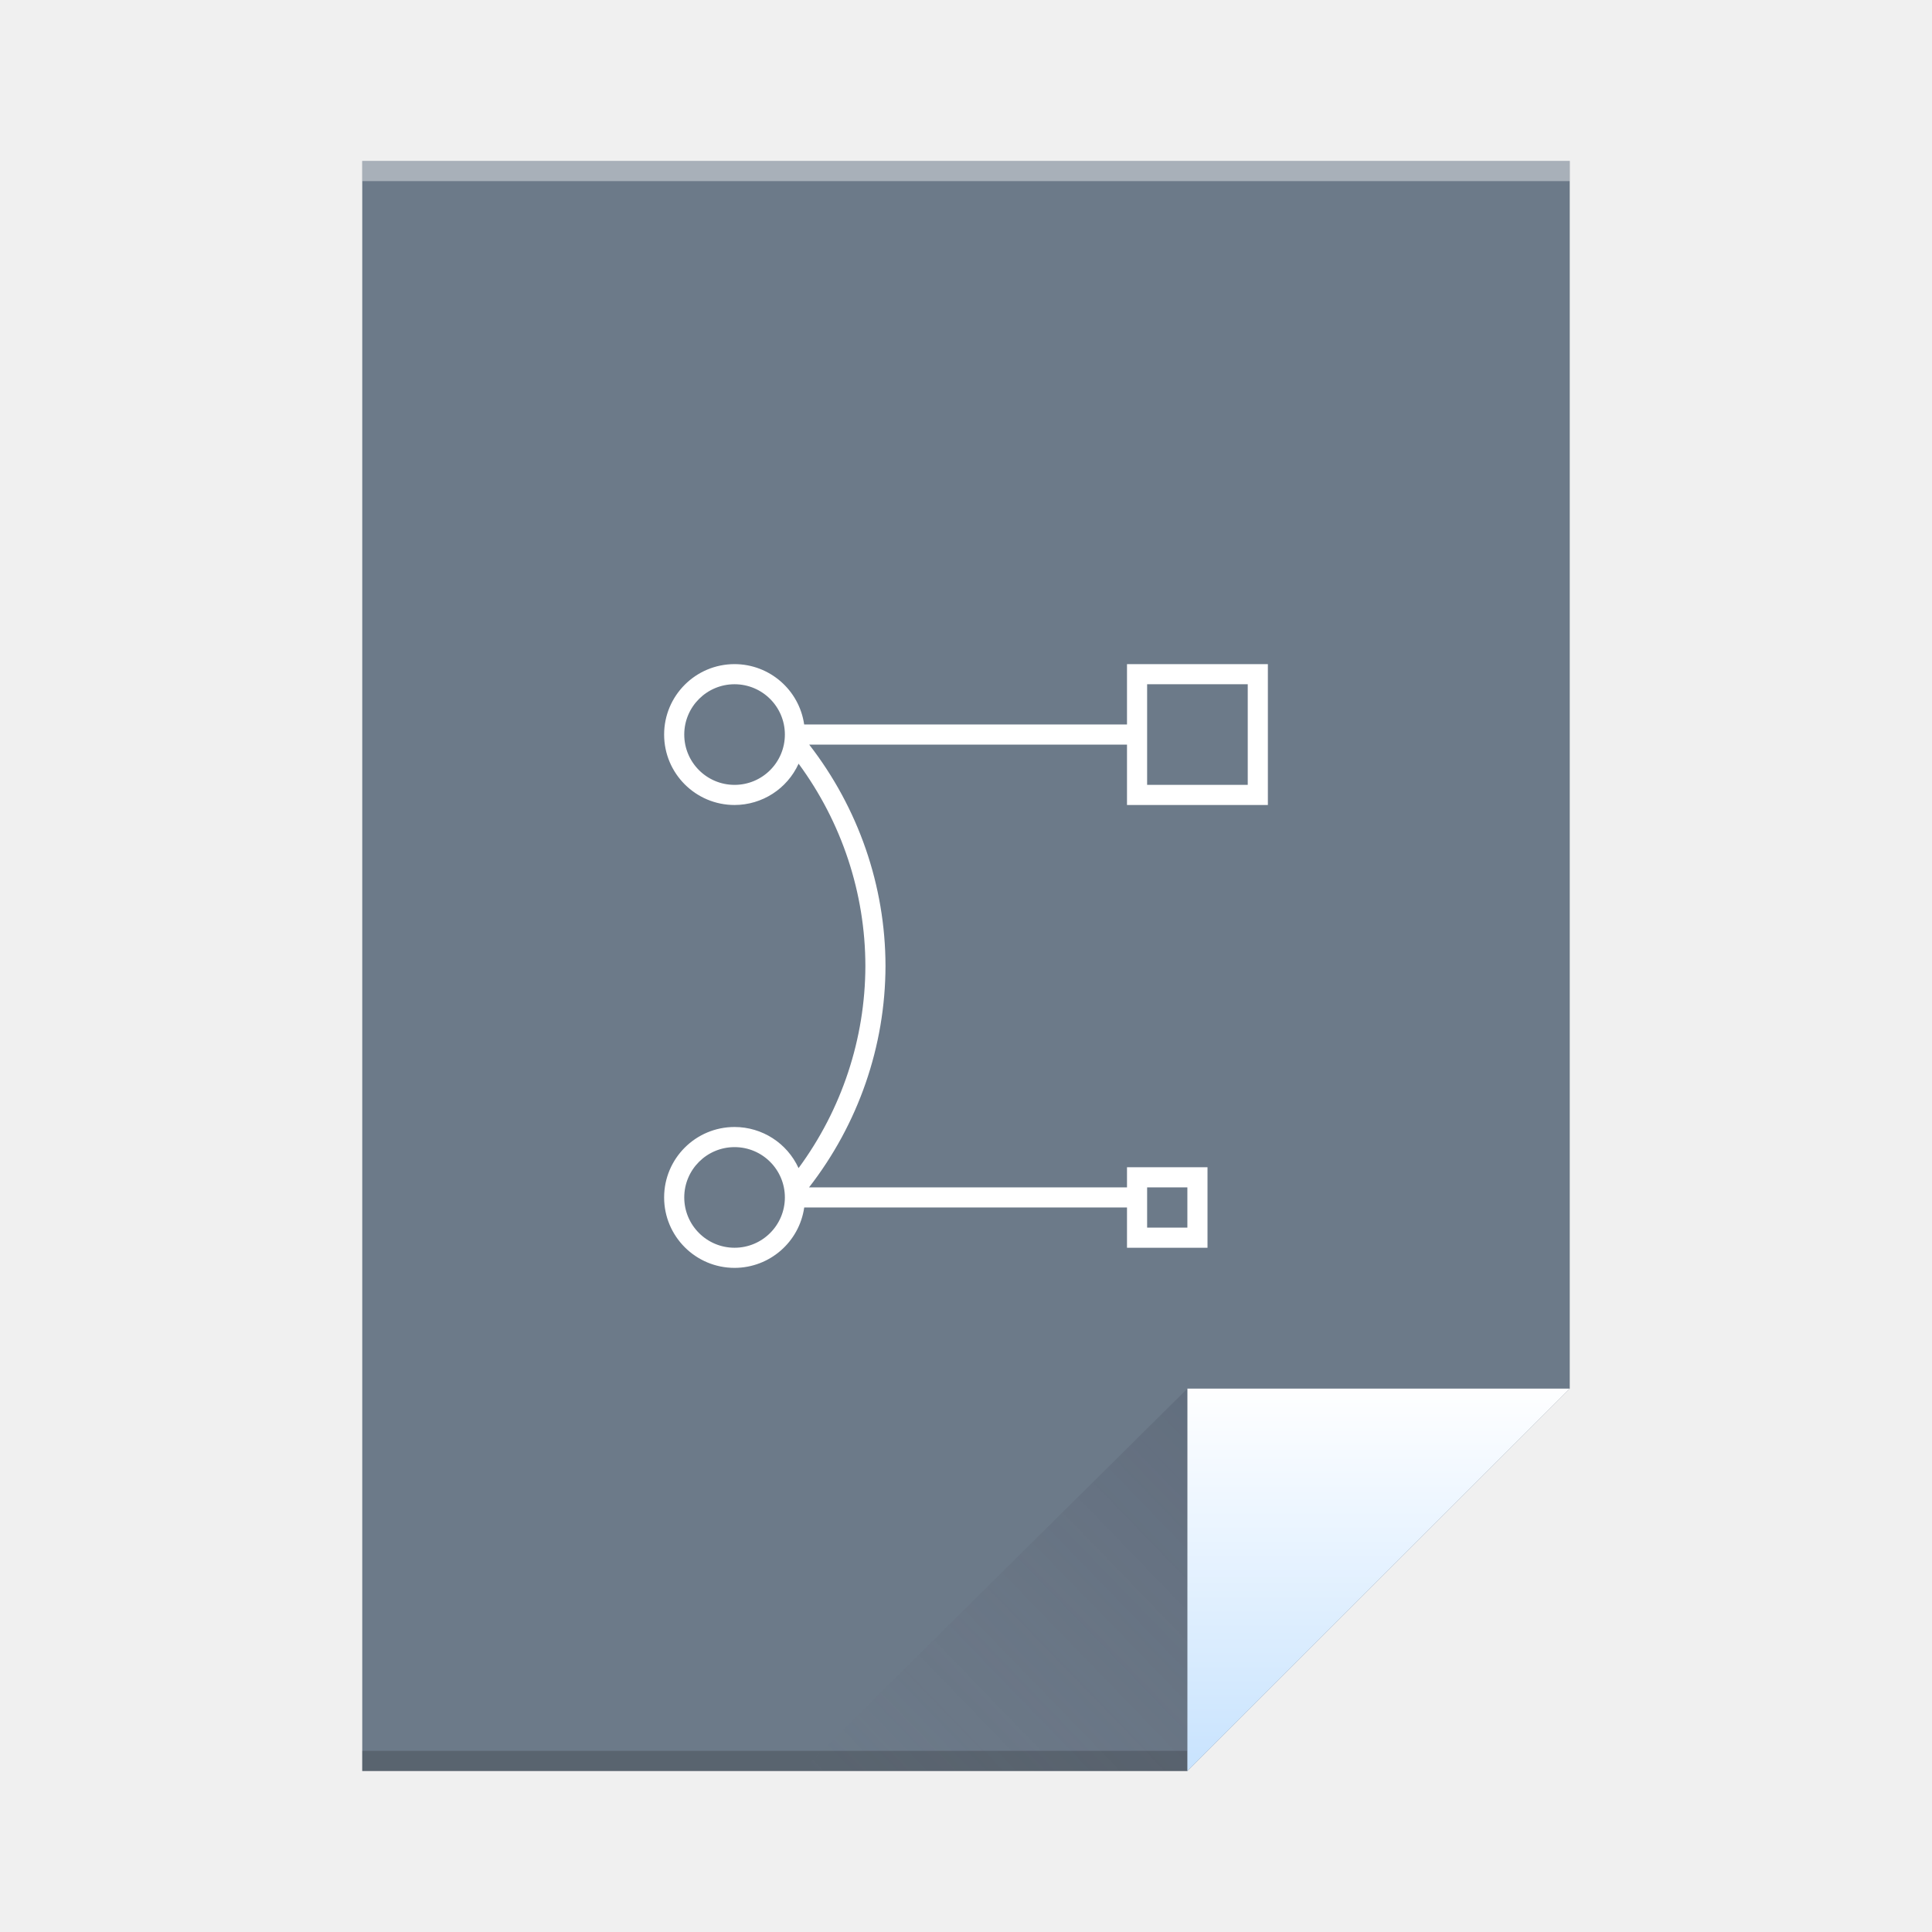
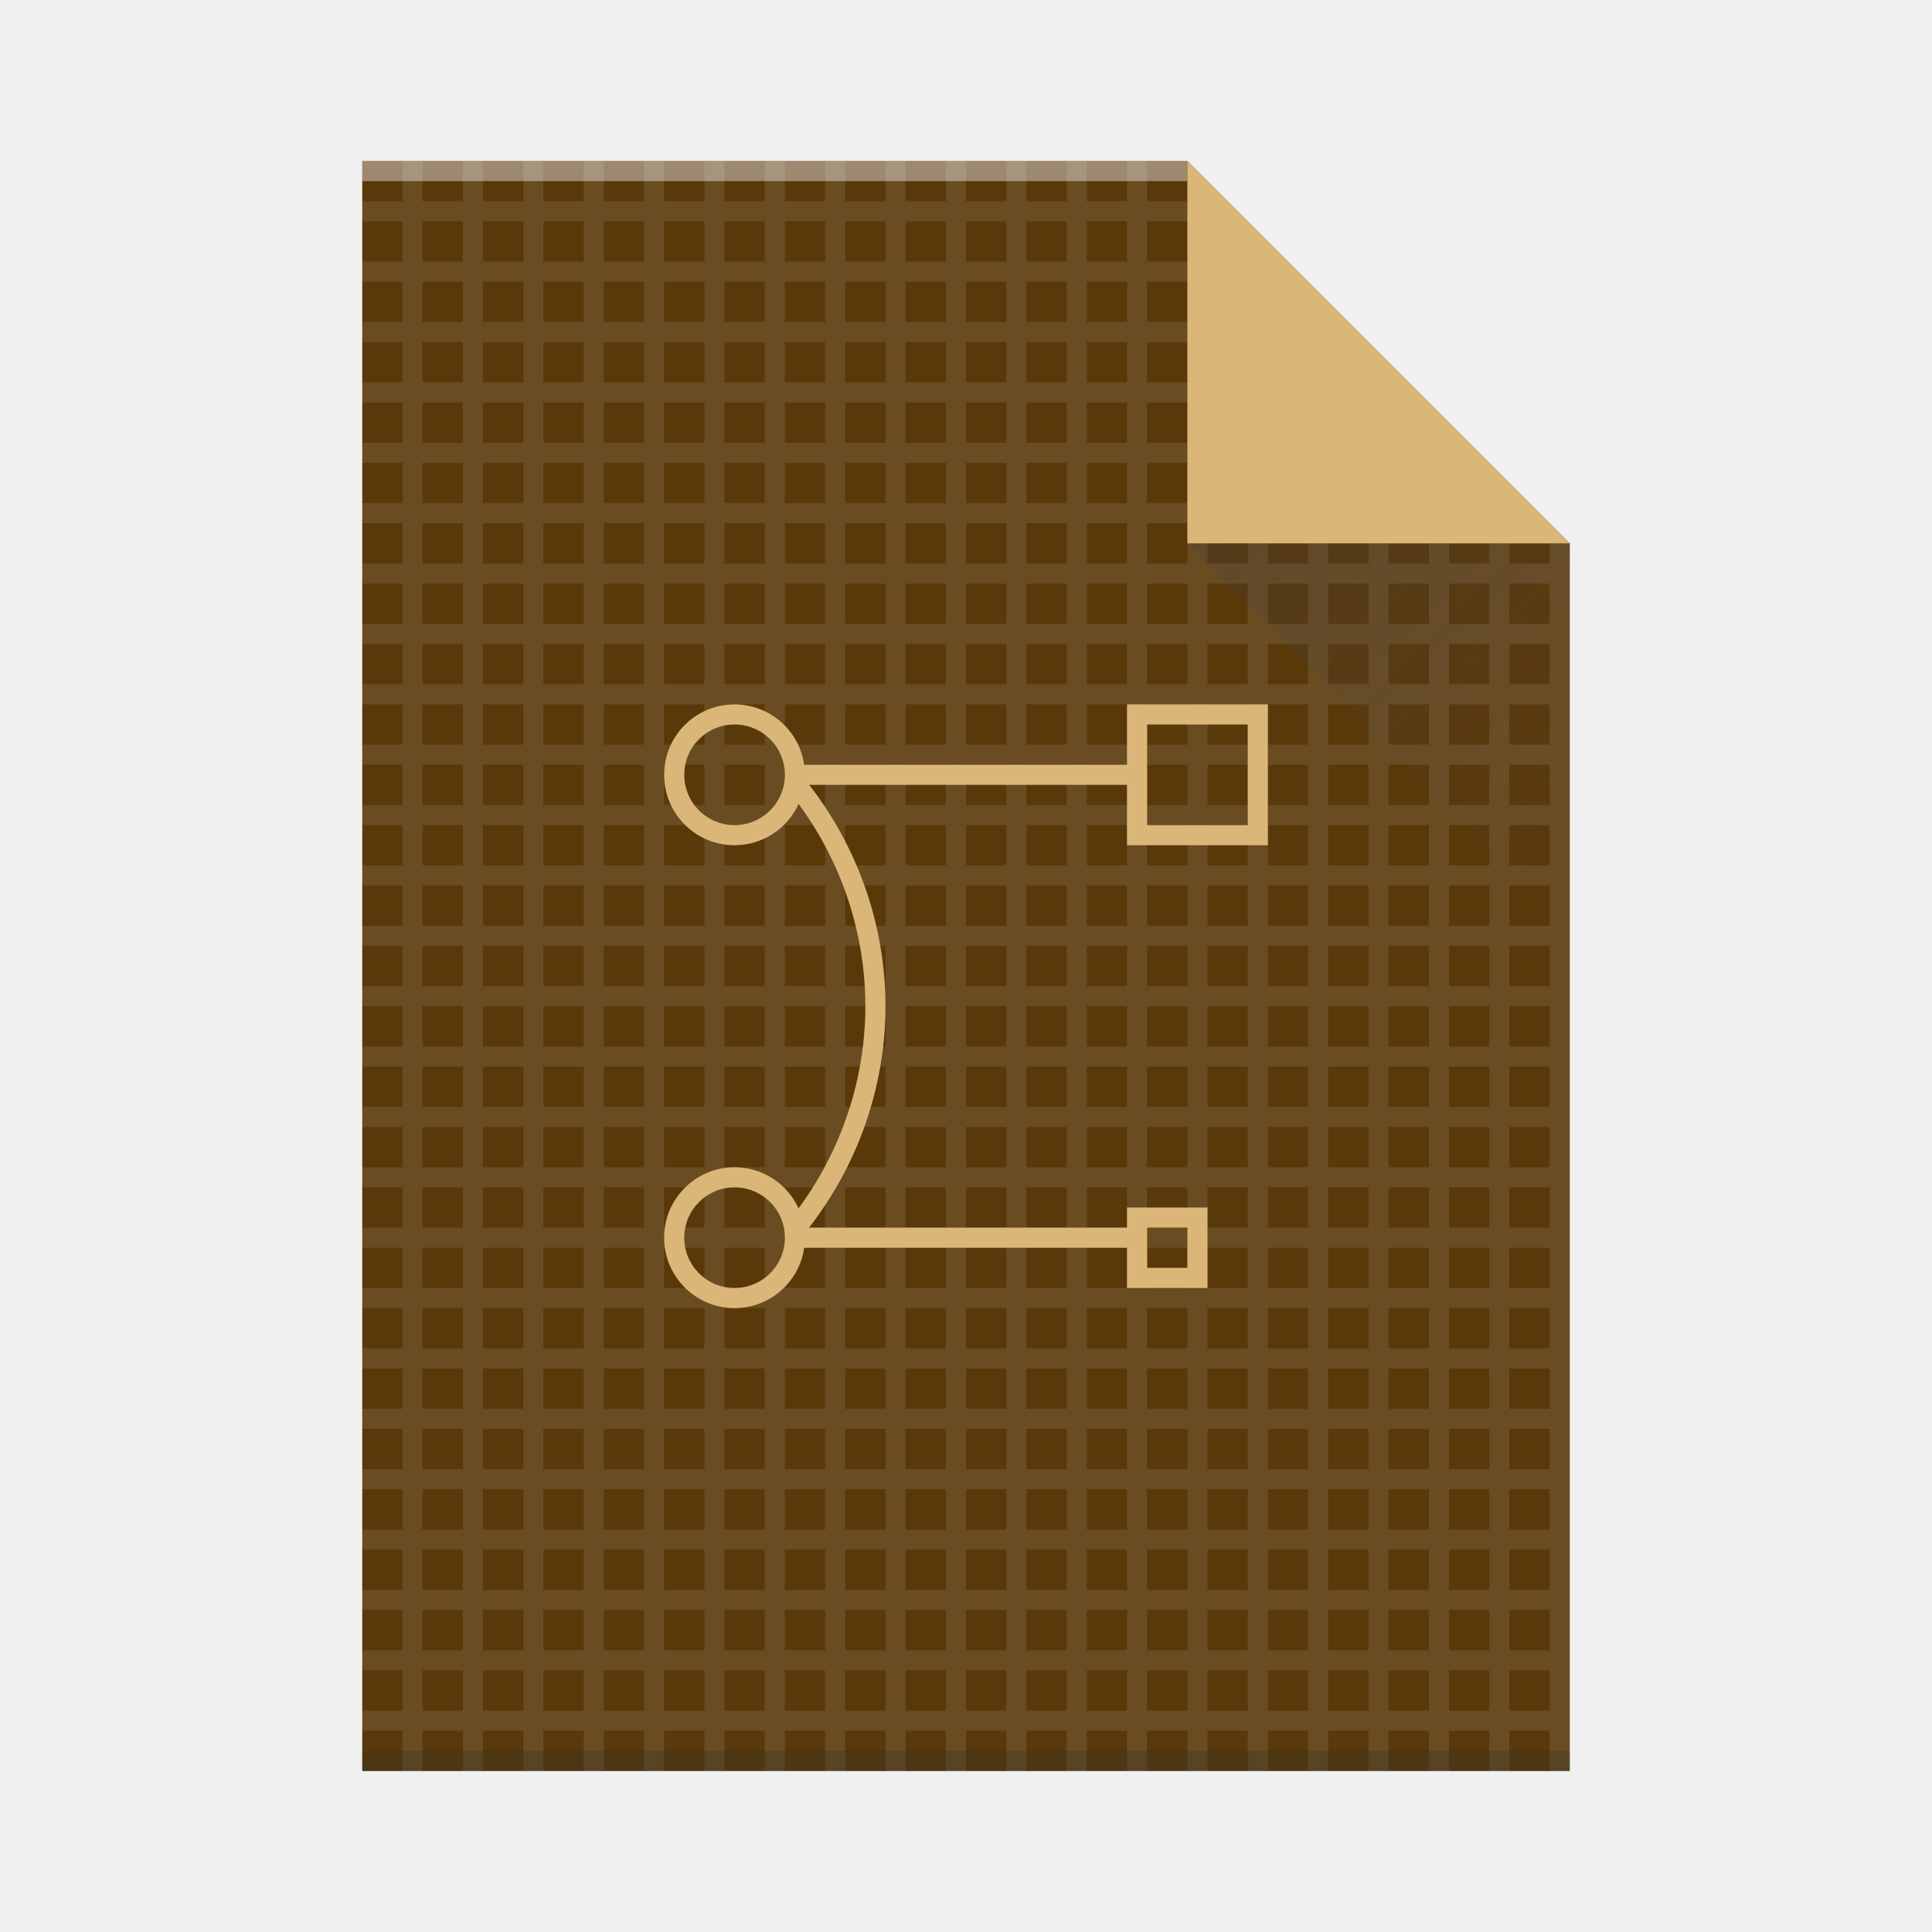
<svg xmlns="http://www.w3.org/2000/svg" height="96" width="96">
-   <linearGradient id="a" gradientTransform="matrix(1.363636 0 0 1.379309 204.3766 -1373.385)" gradientUnits="userSpaceOnUse" x1="44" x2="44" y1="1044.362" y2="964.362">
-     <stop offset="0" stop-color="#6c7a89" />
-     <stop offset="1" stop-color="#768492" />
-   </linearGradient>
-   <linearGradient id="b" gradientTransform="matrix(1.363636 0 0 1.37931 4.363636 960.2243)" gradientUnits="userSpaceOnUse" x1="47" x2="47" y1="61" y2="47">
-     <stop offset="0" stop-color="#c8e3fe" />
-     <stop offset="1" stop-color="#fff" />
-   </linearGradient>
-   <linearGradient id="c" gradientTransform="matrix(1.363636 0 0 -1.37931 -14.72727 1067.811)" gradientUnits="userSpaceOnUse" x1="54.067" x2="40" y1="30.775" y2="17">
+   <linearGradient id="a" gradientTransform="matrix(0 1.363636 -1.37931 0 101.4483 951.6349)" gradientUnits="userSpaceOnUse" x1="54.067" x2="40" y1="30.775" y2="17">
    <stop offset="0" stop-color="#383e51" />
    <stop offset="1" stop-color="#655c6f" stop-opacity="0" />
  </linearGradient>
-   <g transform="translate(0 -956.3622)">
-     <path d="m18 964.362v80h41l19-19v-41.69-19.31h-19.091z" fill="url(#a)" />
-     <path d="m18 1043.362h41v1h-41z" fill="#2e3132" fill-opacity=".294" />
-     <path d="m18 964.362h60v1h-60z" fill="#fff" fill-opacity=".41" />
-     <path d="m78 1025.362-19 19v-19z" fill="url(#b)" fill-rule="evenodd" />
-     <path d="m39.818 1044.362 19.182-19v19z" fill="url(#c)" fill-rule="evenodd" opacity=".2" />
-     <path d="m36.5 989.362a3.5 3.5 0 0 0 -3.5 3.5 3.5 3.5 0 0 0 3.5 3.5 3.5 3.5 0 0 0 3.182-2.053c2.144 2.912 3.314 6.431 3.318 10.053-.007 3.619-1.177 7.134-3.32 10.043a3.5 3.5 0 0 0 -3.18-2.043 3.5 3.5 0 0 0 -3.5 3.5 3.5 3.5 0 0 0 3.5 3.5 3.5 3.5 0 0 0 3.461-3h16.039v2h4v-4h-4v1h-15.799c2.44-3.14 3.791-7.002 3.799-11-.005-3.997-1.354-7.858-3.791-11h15.791v3h7v-7h-7v3h-16.041a3.5 3.5 0 0 0 -3.459-3zm0 1a2.5 2.5 0 0 1 2.5 2.5 2.5 2.5 0 0 1 -2.5 2.5 2.5 2.5 0 0 1 -2.5-2.5 2.5 2.5 0 0 1 2.5-2.5zm20.5 0h5v5h-5zm-20.5 23a2.5 2.5 0 0 1 2.5 2.5 2.5 2.5 0 0 1 -2.5 2.5 2.5 2.5 0 0 1 -2.5-2.5 2.5 2.5 0 0 1 2.5-2.5zm20.5 2h2v2h-2z" fill="#fff" />
+   <g transform="matrix(1 0 0 -1 0 1052.362)">
+     <path d="m18 964.362v80h41l19-19v-61z" fill="#593809" />
+     <g transform="matrix(1 0 0 -1 0 2008.724)">
+       <path d="m20 8v2h-2v1h2v2h-2v1h2v2h-2v1h2v2h-2v1h2v2h-2v1h2v2h-2v1h2v2h-2v1h2v2h-2v1h2v2h-2v1h2v2h-2v1h2v2h-2v1h2v2h-2v1h2v2h-2v1h2v2h-2v1h2v2h-2v1h2v2h-2v1h2v2h-2v1h2v2h-2v1h2v2h-2v1h2v2h-2v1h2v2h-2v1h2v2h-2v1h2v2h-2v1h2v2h-2v1h2v2h-2v1h2v2h-2v1h2v2h1v-2h2v2h1v-2h2v2h1v-2h2v2h1v-2h2v2h1v-2h2v2h1v-2h2v2h1v-2h2v2h1v-2h2v2h1v-2h2v2h1v-2h2v2h1v-2h2v2h1v-2h2v2h1v-2h2v2h1v-2h2v2h1v-2h2v2h1v-2h2v2h1v-2h2v2h1v-2h2v2h1v-2h2v2h1v-2-1-2-1-2-1-2-1-2-1-2-1-1.311-.689-1-2-1-2-1-2-1-2-1-2-1-2-1-2-1-2-1-2-1-2-1-2-1-2-1-2-1-1l-1-1v2h-2v-2h2l-1-1h-1v-1l-1-1v2h-2v-2h2l-1-1h-1v-1l-1-1v2h-2v-2h2l-1-1h-1v-1l-1-1v2h-2v-2h2l-1-1h-1v-1l-1-1v2h-2v-2h2l-1-1h-1v-1l-1-1v2h-2v-2h2l-1-1h-1v-1l-1-1v2h-2v-2h-1v2h-2v-2h-1v2h-2v-2h-1v2h-2v-2h-1v2h-2v-2h-1v2h-2v-2h-1v2h-2v-2h-1v2h-2v-2h-1v2h-2v-2h-1v2h-2v-2h-1v2h-2v-2h-1v2h-2v-2h-1v2h-2v-2zm1 3h2v2h-2zm3 0h2v2h-2zm3 0h2v2h-2zm3 0h2v2h-2zm3 0h2v2h-2zm3 0h2v2h-2zm3 0h2v2h-2zm3 0h2v2h-2zm3 0h2v2h-2zm3 0h2v2h-2zm3 0h2v2h-2zm3 0h2v2h-2zm3 0h2v2h-2zm-36 3h2v2h-2zm3 0h2v2h-2zm3 0h2v2h-2zm3 0h2v2h-2zm3 0h2v2h-2zm3 0h2v2h-2zm3 0h2v2h-2zm3 0h2v2h-2zm3 0h2v2h-2zm3 0h2v2h-2zm3 0h2v2h-2zm3 0h2v2h-2zm3 0h2v2h-2zm3 0h2v2h-2zm-39 3h2v2h-2zm3 0h2v2h-2zm3 0h2v2h-2zm3 0h2v2h-2zm3 0h2v2h-2zm3 0h2v2h-2zm3 0h2v2h-2zm3 0h2v2h-2zm3 0h2v2h-2zm3 0h2v2h-2zm3 0h2v2h-2zm3 0h2v2h-2zm3 0h2v2h-2zm3 0h2v2h-2zm3 0h2v2h-2zm-42 3h2v2h-2zm3 0h2v2h-2zm3 0h2v2h-2zm3 0h2v2h-2zm3 0h2v2h-2zm3 0h2v2h-2zm3 0h2v2h-2zm3 0h2v2h-2zm3 0h2v2h-2zm3 0h2v2h-2zm3 0h2v2h-2zm3 0h2v2h-2zm3 0h2v2h-2zm3 0h2v2h-2zm3 0h2v2h-2zm3 0h2v2h-2zm-45 3h2v2h-2zm3 0h2v2h-2zm3 0h2v2h-2zm3 0h2v2h-2zm3 0h2v2h-2zm3 0h2v2h-2zm3 0h2v2h-2zm3 0h2v2h-2zm3 0h2v2h-2zm3 0h2v2h-2zm3 0h2v2h-2zm3 0h2v2h-2zm3 0h2v2h-2zm3 0h2v2h-2zm3 0h2v2h-2zm3 0h2v2h-2zm3 0h2v2h-2zm-48 3h2v2h-2zm3 0h2v2h-2zm3 0h2v2h-2zm3 0h2v2h-2zm3 0h2v2h-2zm3 0h2v2h-2zm3 0h2v2h-2zm3 0h2v2h-2zm3 0h2v2h-2zm3 0h2v2h-2zm3 0h2v2h-2zm3 0h2v2h-2zm3 0h2v2h-2zm3 0h2v2h-2zm3 0h2v2h-2zm3 0h2v2h-2zm3 0h2v2h-2zm3 0h2v2h-2zm-51 3h2v2h-2zm3 0h2v2h-2zm3 0h2v2h-2zm3 0h2v2h-2zm3 0h2v2h-2zm3 0h2v2h-2zm3 0h2v2h-2zm3 0h2v2h-2zm3 0h2v2h-2zm3 0h2v2h-2zm3 0h2v2h-2zm3 0h2v2h-2zm3 0h2v2h-2zm3 0h2v2h-2zm3 0h2v2h-2zm3 0h2v2h-2zm3 0h2v2h-2zm3 0h2v2h-2zm3 0h2v2h-2zm-54 3h2v2h-2zm3 0h2v2h-2zm3 0h2v2h-2zm3 0h2v2h-2zm3 0h2v2h-2zm3 0h2v2h-2zm3 0h2v2h-2zm3 0h2v2h-2zm3 0h2v2h-2zm3 0h2v2h-2zm3 0h2v2h-2zm3 0h2v2h-2zm3 0h2v2h-2zm3 0h2v2h-2zm3 0h2v2h-2zm3 0h2v2h-2zm3 0h2v2h-2zm3 0h2v2h-2zm3 0h2v2h-2zm-54 3h2v2h-2zm3 0h2v2h-2zm3 0h2v2h-2zm3 0h2v2h-2zm3 0h2v2h-2zm3 0h2v2h-2zm3 0h2v2h-2zm3 0h2v2h-2zm3 0h2v2h-2zm3 0h2v2h-2zm3 0h2v2h-2zm3 0h2v2h-2zm3 0h2v2h-2zm3 0h2v2h-2zm3 0h2v2h-2zm3 0h2v2h-2zm3 0h2v2h-2zm3 0h2v2h-2zm3 0h2v2h-2zm-54 3h2v2h-2zm3 0h2v2h-2zm3 0h2v2h-2zm3 0h2v2h-2zm3 0h2v2h-2zm3 0h2v2h-2zm3 0h2v2h-2zm3 0h2v2h-2zm3 0h2v2h-2zm3 0h2v2h-2zm3 0h2v2h-2zm3 0h2v2h-2zm3 0h2v2h-2zm3 0h2v2h-2zm3 0h2v2h-2zm3 0h2v2h-2zm3 0h2v2h-2zm3 0h2v2h-2zm3 0h2v2h-2zm-54 3h2v2h-2zm3 0h2v2h-2zm3 0h2v2h-2zm3 0h2v2h-2zm3 0h2v2h-2zm3 0h2v2h-2zm3 0h2v2h-2zm3 0h2v2h-2zm3 0h2v2h-2zm3 0h2v2h-2zm3 0h2v2h-2zm3 0h2v2h-2zm3 0h2v2h-2zm3 0h2v2h-2zm3 0h2v2h-2zm3 0h2v2h-2zm3 0h2v2h-2zm3 0h2v2h-2zm3 0h2v2h-2zm-54 3h2v2h-2zm3 0h2v2h-2zm3 0h2v2h-2zm3 0h2v2h-2zm3 0h2v2h-2zm3 0h2v2h-2zm3 0h2v2h-2zm3 0h2v2h-2zm3 0h2v2h-2zm3 0h2v2h-2zm3 0h2v2h-2zm3 0h2v2h-2zm3 0h2v2h-2zm3 0h2v2h-2zm3 0h2v2h-2zm3 0h2v2h-2zm3 0h2v2h-2zm3 0h2v2h-2zm3 0h2v2h-2zm-54 3h2v2h-2zm3 0h2v2h-2zm3 0h2v2h-2zm3 0h2v2h-2zm3 0h2v2h-2zm3 0h2v2h-2zm3 0h2v2h-2zm3 0h2v2h-2zm3 0h2v2h-2zm3 0h2v2h-2zm3 0h2v2h-2zm3 0h2v2h-2zm3 0h2v2h-2zm3 0h2v2h-2zm3 0h2v2h-2zm3 0h2v2h-2zm3 0h2v2h-2zm3 0h2v2h-2zm3 0h2v2h-2zm-54 3h2v2h-2zm3 0h2v2h-2zm3 0h2v2h-2zm3 0h2v2h-2zm3 0h2v2h-2zm3 0h2v2h-2zm3 0h2v2h-2zm3 0h2v2h-2zm3 0h2v2h-2zm3 0h2v2h-2zm3 0h2v2h-2zm3 0h2v2h-2zm3 0h2v2h-2zm3 0h2v2h-2zm3 0h2v2h-2zm3 0h2v2h-2zm3 0h2v2h-2zm3 0h2v2h-2zm3 0h2v2h-2zm-54 3h2v2h-2zm3 0h2v2h-2zm3 0h2v2h-2zm3 0h2v2h-2zm3 0h2v2h-2zm3 0h2v2h-2zm3 0h2v2h-2zm3 0h2v2h-2zm3 0h2v2h-2zm3 0h2v2h-2zm3 0h2v2h-2zm3 0h2v2h-2zm3 0h2v2h-2zm3 0h2v2h-2zm3 0h2v2h-2zm3 0h2v2h-2zm3 0h2v2h-2zm3 0h2v2h-2zm3 0h2v2h-2zm-54 3h2v2h-2zm3 0h2v2h-2zm3 0h2v2h-2zm3 0h2v2h-2zm3 0h2v2h-2zm3 0h2v2h-2zm3 0h2v2h-2zm3 0h2v2h-2zm3 0h2v2h-2zm3 0h2v2h-2zm3 0h2v2h-2zm3 0h2v2h-2zm3 0h2v2h-2zm3 0h2v2h-2zm3 0h2v2h-2zm3 0h2v2h-2zm3 0h2v2h-2zm3 0h2v2h-2zm3 0h2v2h-2zm-54 3h2v2h-2zm3 0h2v2h-2zm3 0h2v2h-2zm3 0h2v2h-2zm3 0h2v2h-2zm3 0h2v2h-2zm3 0h2v2h-2zm3 0h2v2h-2zm3 0h2v2h-2zm3 0h2v2h-2zm3 0h2v2h-2zm3 0h2v2h-2zm3 0h2v2h-2zm3 0h2v2h-2zm3 0h2v2h-2zm3 0h2v2h-2zm3 0h2v2h-2zm3 0h2v2h-2zm3 0h2v2h-2zm-54 3h2v2h-2zm3 0h2v2h-2zm3 0h2v2h-2zm3 0h2v2h-2zm3 0h2v2h-2zm3 0h2v2h-2zm3 0h2v2h-2zm3 0h2v2h-2zm3 0h2v2h-2zm3 0h2v2h-2zm3 0h2v2h-2zm3 0h2v2h-2zm3 0h2v2h-2zm3 0h2v2h-2zm3 0h2v2h-2zm3 0h2v2h-2zm3 0h2v2h-2zm3 0h2v2h-2zm3 0h2v2h-2zm-54 3h2v2h-2zm3 0h2v2h-2zm3 0h2v2h-2zm3 0h2v2h-2zm3 0h2v2h-2zm3 0h2v2h-2zm3 0h2v2h-2zm3 0h2v2h-2zm3 0h2v2h-2zm3 0h2v2h-2zm3 0h2v2h-2zm3 0h2v2h-2zm3 0h2v2h-2zm3 0h2v2h-2zm3 0h2v2h-2zm3 0h2v2h-2zm3 0h2v2h-2zm3 0h2v2h-2zm3 0h2v2h-2zm-54 3h2v2h-2zm3 0h2v2h-2zm3 0h2v2h-2zm3 0h2v2h-2zm3 0h2v2h-2zm3 0h2v2h-2zm3 0h2v2h-2zm3 0h2v2h-2zm3 0h2v2h-2zm3 0h2v2h-2zm3 0h2v2h-2zm3 0h2v2h-2zm3 0h2v2h-2zm3 0h2v2h-2zm3 0h2v2h-2zm3 0h2v2h-2zm3 0h2v2h-2zm3 0h2v2h-2zm3 0h2v2h-2zm-54 3h2v2h-2zm3 0h2v2h-2zm3 0h2v2h-2zm3 0h2v2h-2zm3 0h2v2h-2zm3 0h2v2h-2zm3 0h2v2h-2zm3 0h2v2h-2zm3 0h2v2h-2zm3 0h2v2h-2zm3 0h2v2h-2zm3 0h2v2h-2zm3 0h2v2h-2zm3 0h2v2h-2zm3 0h2v2h-2zm3 0h2v2h-2zm3 0h2v2h-2zm3 0h2v2h-2zm3 0h2v2h-2zm-54 3h2v2h-2zm3 0h2v2h-2zm3 0h2v2h-2zm3 0h2v2h-2zm3 0h2v2h-2zm3 0h2v2h-2zm3 0h2v2h-2zm3 0h2v2h-2zm3 0h2v2h-2zm3 0h2v2h-2zm3 0h2v2h-2zm3 0h2v2h-2zm3 0h2v2h-2zm3 0h2v2h-2zm3 0h2v2h-2zm3 0h2v2h-2zm3 0h2v2h-2zm3 0h2v2h-2zm3 0h2v2h-2zm-54 3h2v2h-2zm3 0h2v2h-2zm3 0h2v2h-2zm3 0h2v2h-2zm3 0h2v2h-2zm3 0h2v2h-2zm3 0h2v2h-2zm3 0h2v2h-2zm3 0h2v2h-2zm3 0h2v2h-2zm3 0h2v2h-2zm3 0h2v2h-2zm3 0h2v2h-2zm3 0h2v2h-2zm3 0h2v2h-2zm3 0h2v2h-2zm3 0h2v2h-2zm3 0h2v2h-2zm3 0h2v2h-2zm-54 3h2v2h-2zm3 0h2v2h-2zm3 0h2v2h-2zm3 0h2v2h-2zm3 0h2v2h-2zm3 0h2v2h-2zm3 0h2v2h-2zm3 0h2v2h-2zm3 0h2v2h-2zm3 0h2v2h-2zm3 0h2v2h-2zm3 0h2v2h-2zm3 0h2v2h-2zm3 0h2v2h-2zm3 0h2v2h-2zm3 0h2v2h-2zm3 0h2v2h-2zm3 0h2v2h-2zm3 0h2v2h-2zm-54 3h2v2h-2zm3 0h2v2h-2zm3 0h2v2h-2zm3 0h2v2h-2zm3 0h2v2h-2zm3 0h2v2h-2zm3 0h2v2h-2zm3 0h2v2h-2zm3 0h2v2h-2zm3 0h2v2h-2zm3 0h2v2h-2zm3 0h2v2h-2zm3 0h2v2h-2zm3 0h2v2h-2zm3 0h2v2h-2zm3 0h2v2h-2zm3 0h2v2h-2zm3 0h2v2h-2zm3 0h2v2h-2z" fill="#fff" opacity=".1" transform="translate(0 956.3622)" />
+       <path d="m18 1044.362h60v-1h-60z" fill="#2e3132" fill-opacity=".294" stroke-width="1.21" />
+       <path d="m18 965.362h41v-1h-41z" fill="#fff" fill-opacity=".41" stroke-width=".827" />
+     </g>
+     <path d="m78 1025.362-19 19v-19z" fill="#dab778" fill-rule="evenodd" />
+     <path d="m78 1006.18-19 19.182h19z" fill="url(#a)" fill-rule="evenodd" opacity=".2" />
+     <path d="m36.5 1017.362a3.5 3.5 0 0 1 -3.5-3.5 3.5 3.5 0 0 1 3.5-3.5 3.5 3.5 0 0 1 3.182 2.053c2.144-2.912 3.314-6.431 3.318-10.053-.007-3.619-1.177-7.134-3.32-10.043a3.5 3.5 0 0 1 -3.18 2.043 3.5 3.5 0 0 1 -3.5-3.5 3.5 3.5 0 0 1 3.5-3.5 3.5 3.5 0 0 1 3.461 3h16.039v-2h4v4h-4v-1h-15.799c2.44 3.14 3.791 7.002 3.799 11-.005 3.997-1.354 7.859-3.791 11h15.791v-3h7v7h-7v-3h-16.041a3.5 3.5 0 0 1 -3.459 3zm0-1a2.5 2.5 0 0 0 2.5-2.5 2.5 2.5 0 0 0 -2.5-2.5 2.5 2.5 0 0 0 -2.5 2.5 2.5 2.5 0 0 0 2.5 2.5zm20.5 0h5v-5h-5zm-20.5-23a2.5 2.5 0 0 0 2.5-2.5 2.5 2.5 0 0 0 -2.5-2.5 2.5 2.5 0 0 0 -2.5 2.5 2.5 2.5 0 0 0 2.5 2.5zm20.5-2h2v-2h-2z" fill="#dab778" />
  </g>
</svg>
